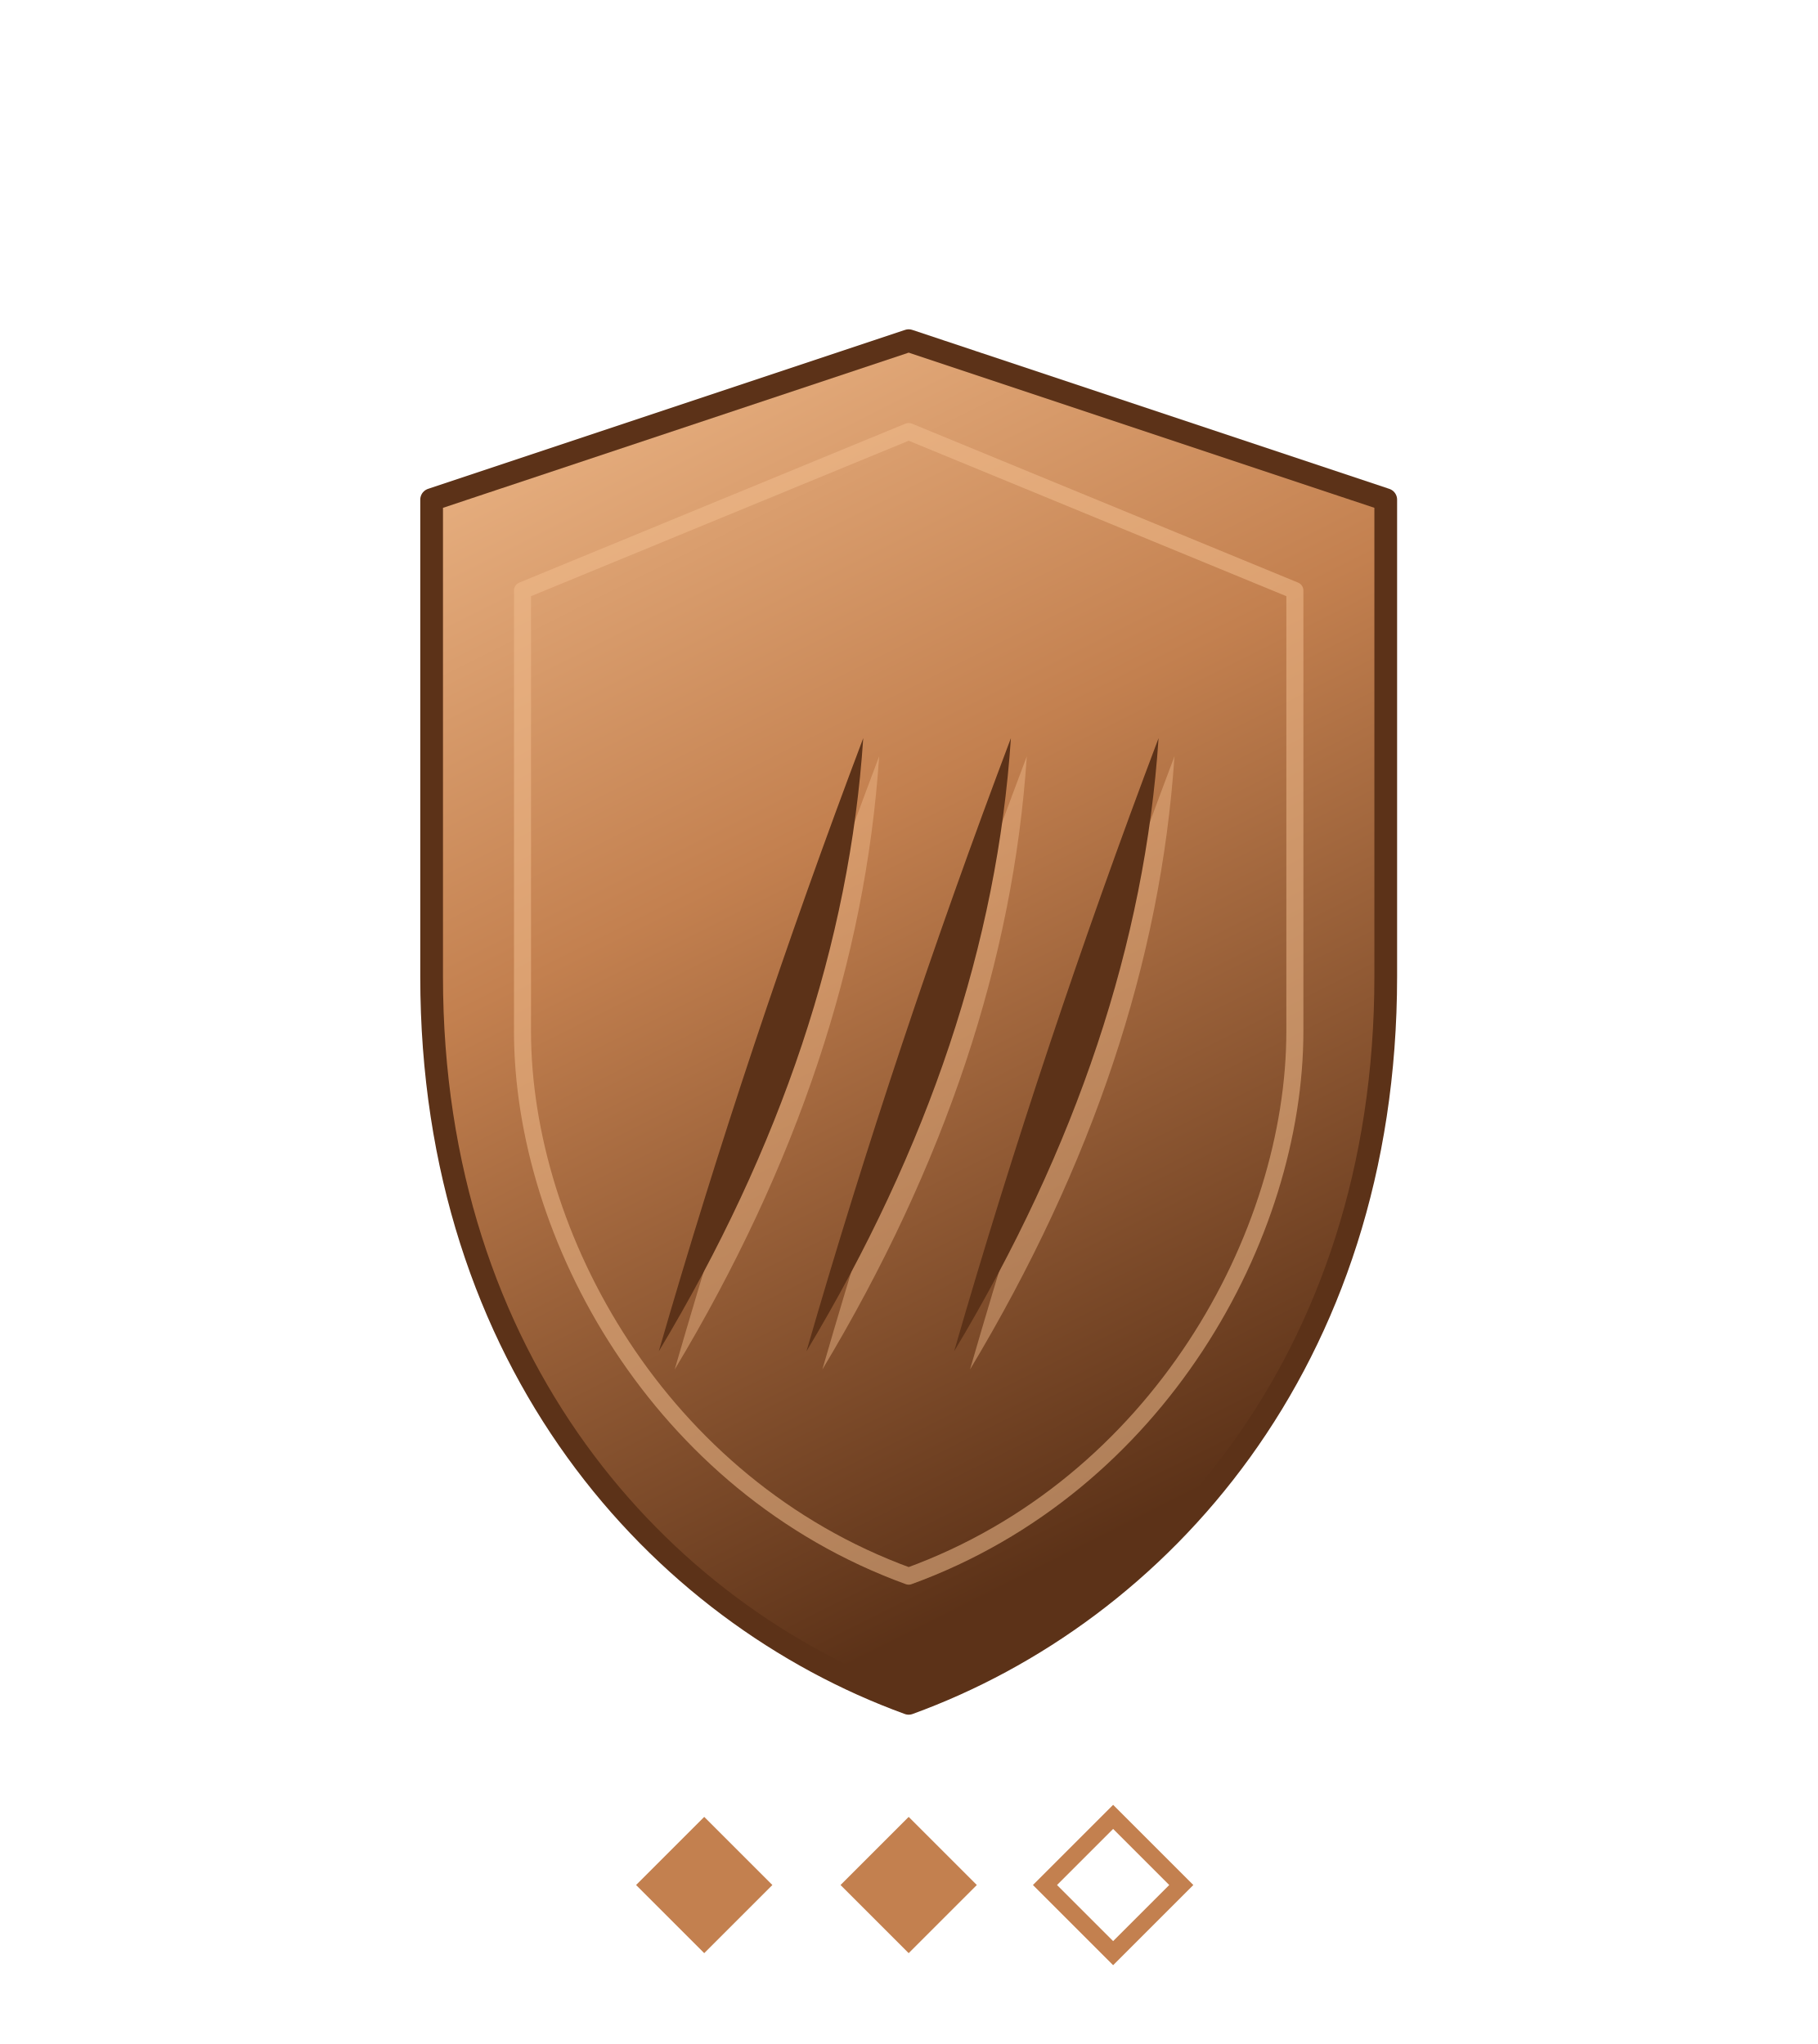
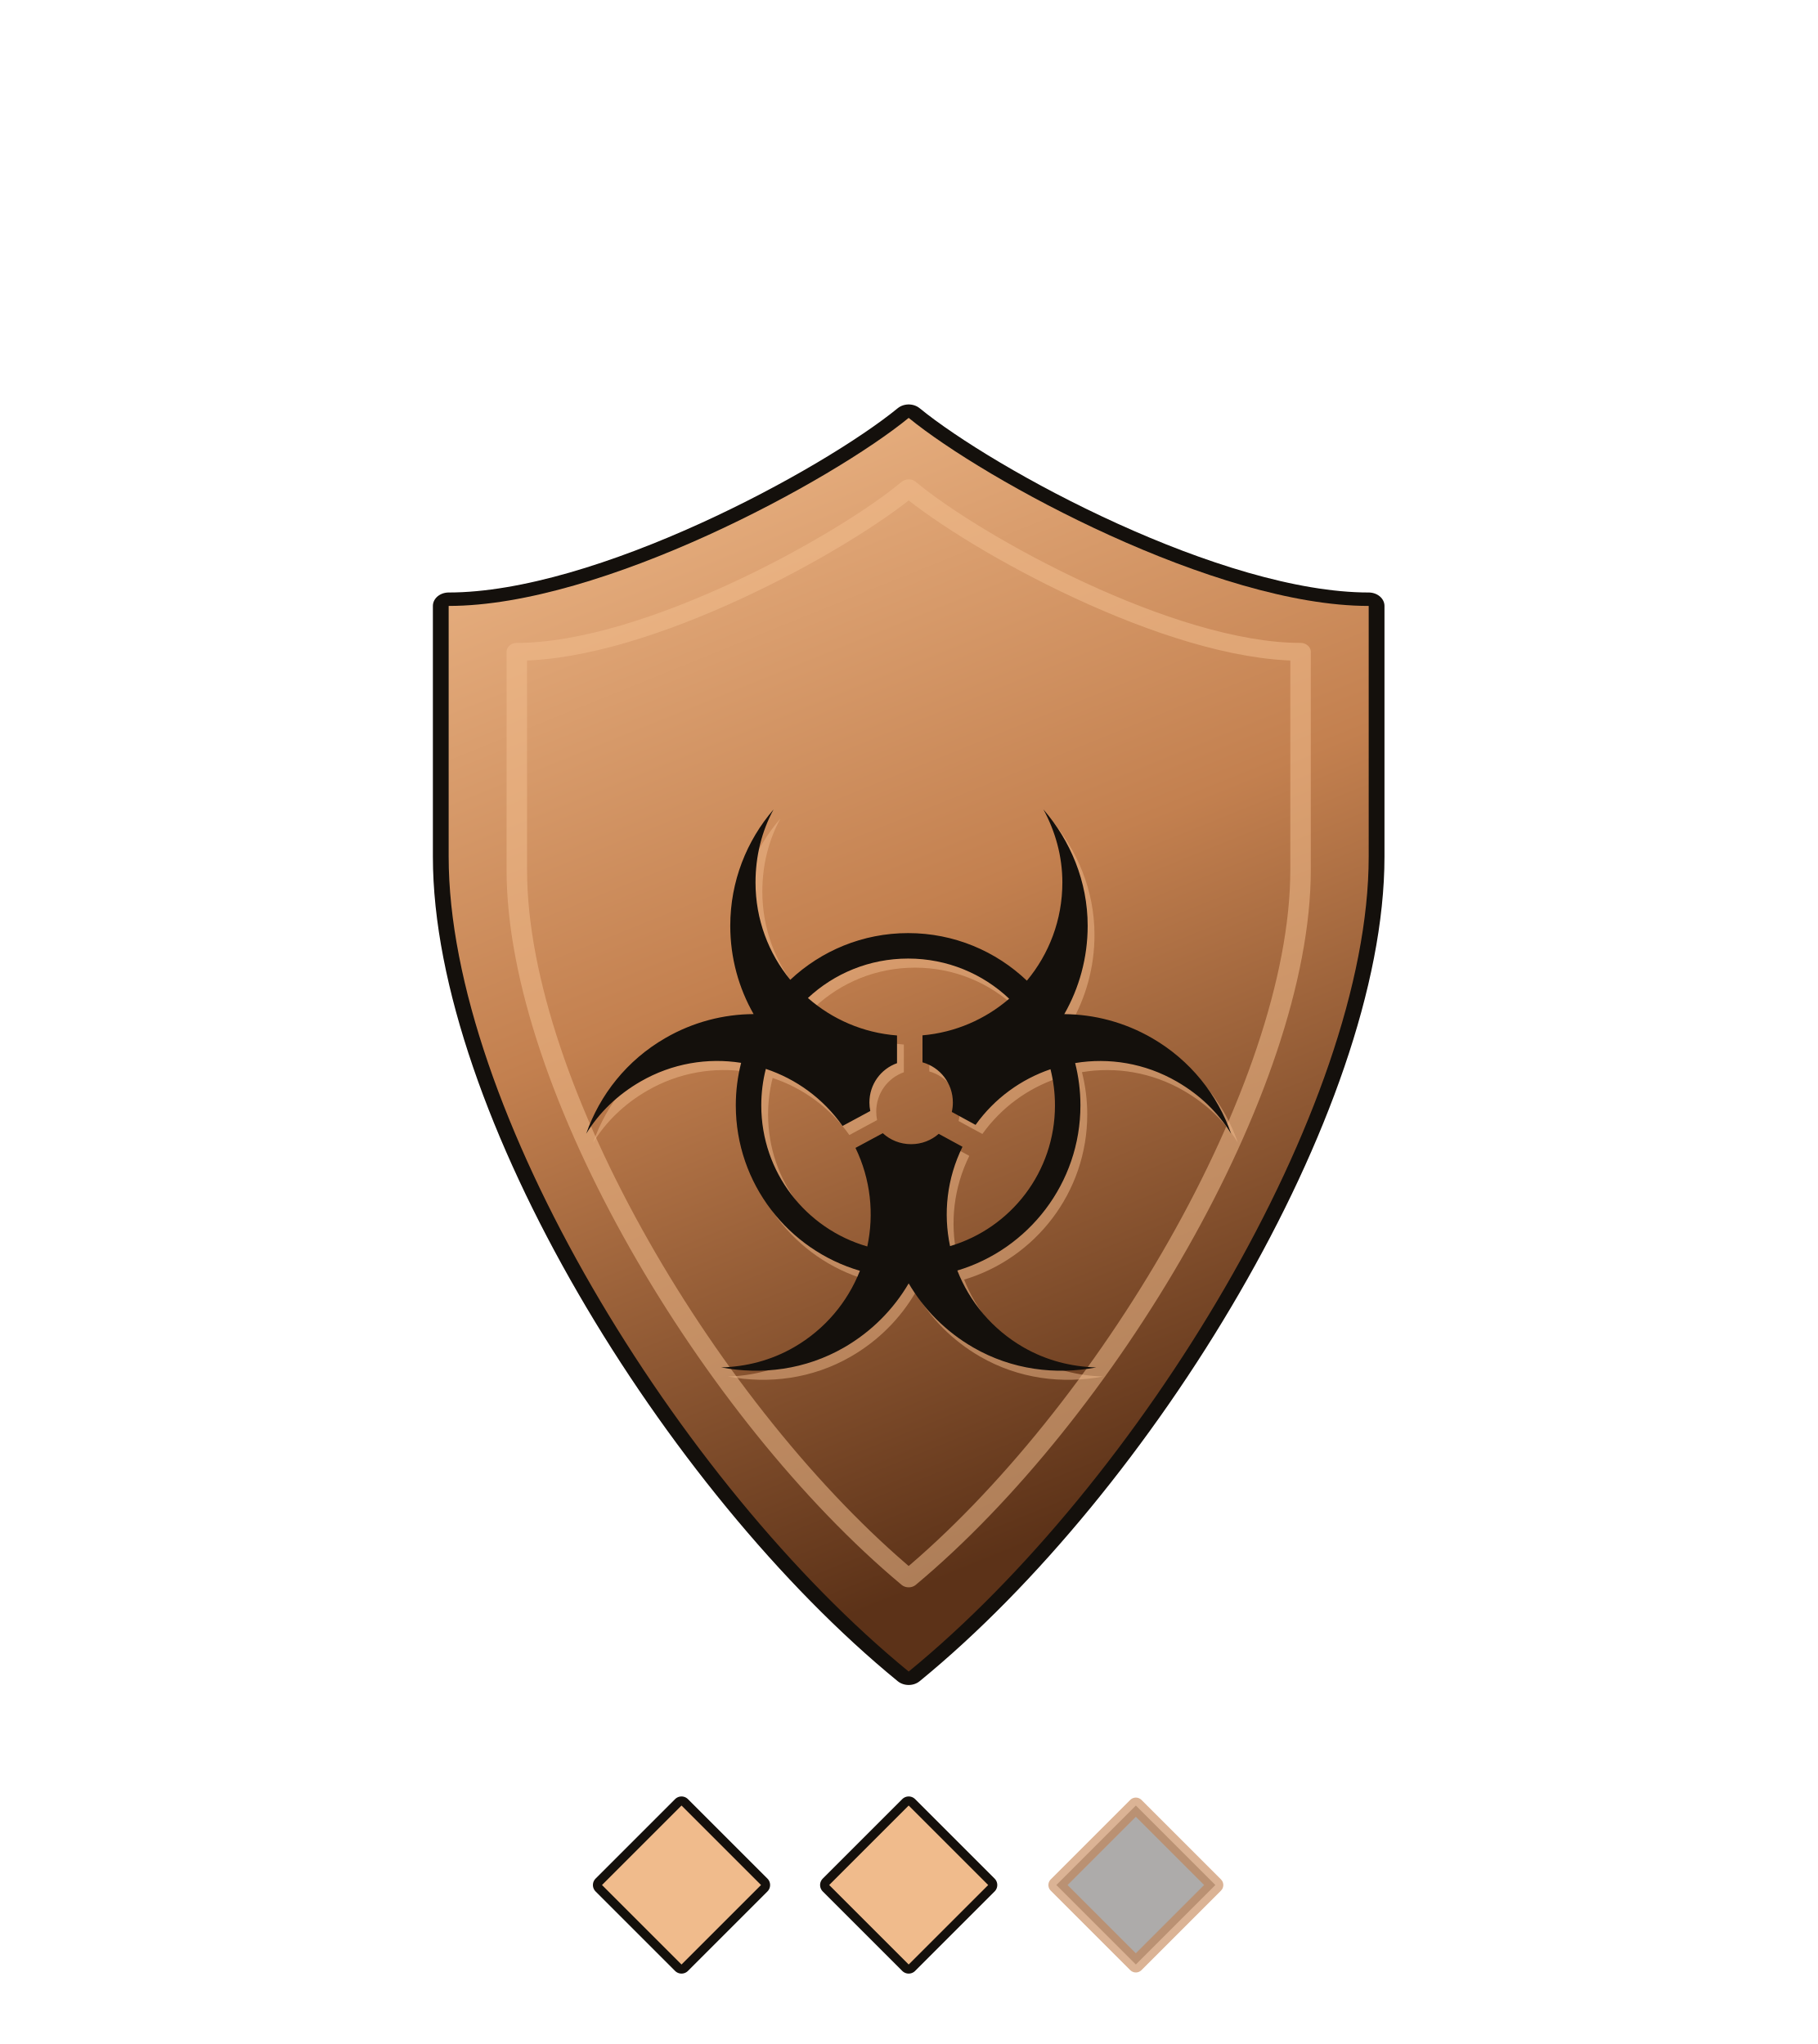
<svg xmlns="http://www.w3.org/2000/svg" viewBox="0 0 160 180" width="160" height="180" role="img" aria-label="Bronze II">
  <defs>
-     <linearGradient id="mbronze1" x1="0" y1="0" x2="0.35" y2="1">
+     <linearGradient id="mbronze1" x1="0" y1="0" x2="0.3" y2="1">
      <stop offset="0" stop-color="#f0bb8c" />
-       <stop offset="0.45" stop-color="#c3804f" />
+       <stop offset="0.5" stop-color="#c3804f" />
      <stop offset="1" stop-color="#5c3218" />
    </linearGradient>
    <linearGradient id="wbronze1" x1="0" y1="0" x2="0" y2="1">
      <stop offset="0" stop-color="#f0bb8c" />
      <stop offset="1" stop-color="#c3804f" />
    </linearGradient>
-     <radialGradient id="hbronze1" cx="0.5" cy="0.48" r="0.5">
-       <stop offset="0.55" stop-color="#c3804f" stop-opacity="0.55" />
+     <radialGradient id="rbronze1" cx="0.5" cy="0.5" r="0.5">
+       <stop offset="0.35" stop-color="#f0bb8c" />
+       <stop offset="1" stop-color="#c3804f" />
+     </radialGradient>
+     <radialGradient id="hbronze1" cx="0.5" cy="0.5" r="0.5">
+       <stop offset="0.2" stop-color="#c3804f" stop-opacity="0.6" />
      <stop offset="1" stop-color="#c3804f" stop-opacity="0" />
    </radialGradient>
  </defs>
-   <path d="M80 30 L122 44 V86 C122 120 102 142 80 150 C58 142 38 120 38 86 V44 Z" fill="url(#mbronze1)" stroke="#5c3218" stroke-width="2" stroke-linejoin="round" />
-   <path d="M80 38 L114 52 V90.8 C114 108.8 102 130.8 80 138.8 C58 130.8 46 108.8 46 90.8 V52 Z" fill="none" stroke="#f0bb8c" stroke-opacity="0.55" stroke-width="1.5" stroke-linejoin="round" />
-   <path d="M76 65 Q74.2 92 58 119 Q65.8 92 76 65 Z" fill="#f0bb8c" fill-opacity="0.45" transform="translate(1.4 1.6)" />
-   <path d="M76 65 Q74.2 92 58 119 Q65.8 92 76 65 Z" fill="#5c3218" />
-   <path d="M89 65 Q87.2 92 71 119 Q78.8 92 89 65 Z" fill="#f0bb8c" fill-opacity="0.45" transform="translate(1.4 1.6)" />
-   <path d="M89 65 Q87.2 92 71 119 Q78.8 92 89 65 Z" fill="#5c3218" />
-   <path d="M102 65 Q100.2 92 84 119 Q91.8 92 102 65 Z" fill="#f0bb8c" fill-opacity="0.45" transform="translate(1.4 1.6)" />
-   <path d="M102 65 Q100.2 92 84 119 Q91.8 92 102 65 Z" fill="#5c3218" />
-   <polygon points="62,160 68,166 62,172 56,166" fill="#c3804f" />
-   <polygon points="80,160 86,166 80,172 74,166" fill="#c3804f" />
-   <polygon points="98,160 104,166 98,172 92,166" fill="none" stroke="#c3804f" stroke-width="1.5" />
+   <path transform="translate(80 92) scale(0.27 0.23) translate(-256 -256)" d="M256 16c25 24 100 72 150 72v96c0 96-75 240-150 312-75-72-150-216-150-312V88c50 0 125-48 150-72z" fill="url(#mbronze1)" stroke="#14100c" stroke-width="10.29" stroke-linejoin="round" paint-order="stroke" />
+   <path transform="translate(80 91) scale(0.23 0.2) translate(-256 -256)" d="M256 16c25 24 100 72 150 72v96c0 96-75 240-150 312-75-72-150-216-150-312V88c50 0 125-48 150-72z" fill="none" stroke="#f0bb8c" stroke-opacity="0.55" stroke-width="7.84" stroke-linejoin="round" paint-order="stroke" />
+   <path transform="translate(80.6 96.8) scale(0.12 0.12) translate(-257.15 -247.65)" d="M158.03 41.656c-19.755 22.934-31.78 52.76-31.78 85.406 0 23.544 6.228 45.667 17.125 64.782-22.02.108-44.312 5.78-64.72 17.562-28.266 16.32-48.113 41.64-58.093 70.22 9.484-15.492 23.012-28.562 39.844-38.282 23.238-13.417 49.246-17.604 73.813-13.72-2.547 9.988-3.907 20.45-3.907 31.22 0 57.436 38.516 106.03 91.062 121.375-9.005 22.822-25.49 42.892-48.406 56.124-16.838 9.722-35.253 14.313-53.407 14.78 29.763 5.674 61.89 1.723 90.187-14.624 20.317-11.732 36.307-28.117 47.406-47.03 11.1 18.922 27.08 35.325 47.406 47.06 28.296 16.35 60.422 20.268 90.188 14.595-18.163-.466-36.574-5.03-53.406-14.75-22.99-13.275-39.514-33.43-48.5-56.344 52.175-15.572 90.312-64.01 90.312-121.186 0-10.714-1.356-21.122-3.875-31.063 24.812-4.113 51.127.025 74.626 13.595 16.832 9.725 30.362 22.788 39.844 38.28-9.978-28.58-29.826-53.896-58.094-70.217-20.29-11.718-42.444-17.393-64.344-17.563 10.906-19.12 17.157-41.258 17.157-64.813 0-32.68-12.678-62.462-32.47-85.406 8.668 15.962 13.906 34.184 13.906 53.625 0 27.412-9.775 52.516-26.03 72.032-22.69-21.61-53.39-34.906-87.126-34.906-33.412 0-63.84 13.036-86.47 34.28-15.94-19.424-25.5-44.29-25.5-71.405 0-19.44 4.58-37.662 13.25-53.624zm98.72 109.438c28.748 0 54.833 11.19 74.125 29.47-17.373 14.994-39.375 24.76-63.594 26.874v19.812c12.912 3.6 22.283 15.35 22.283 29.47 0 2.39-.272 4.708-.782 6.936l17.44 9.5c14.018-19.577 33.415-33.477 54.967-40.844 2.14 8.485 3.282 17.372 3.282 26.532 0 48.918-32.41 90.075-76.97 103.28-5.058-23.923-2.37-49.563 9.125-72.905l-17.438-9.5c-5.385 4.726-12.45 7.592-20.25 7.592-8.056 0-15.342-3.05-20.78-8.062l-20.032 10.78c11.2 23.207 13.728 48.628 8.656 72.345-44.973-12.95-77.78-54.324-77.78-103.53 0-9.25 1.163-18.223 3.344-26.783 22.14 7.39 42.055 21.663 56.28 41.875l20.345-10.968c-.414-2.02-.626-4.103-.626-6.25 0-13.38 8.396-24.635 20.25-28.845V207.53c-24.962-1.917-47.63-11.958-65.375-27.5 19.238-17.95 45.074-28.936 73.53-28.936z" fill="#f0bb8c" fill-opacity="0.5" />
+   <path transform="translate(80 96) scale(0.12 0.12) translate(-257.15 -247.65)" d="M158.03 41.656c-19.755 22.934-31.78 52.76-31.78 85.406 0 23.544 6.228 45.667 17.125 64.782-22.02.108-44.312 5.78-64.72 17.562-28.266 16.32-48.113 41.64-58.093 70.22 9.484-15.492 23.012-28.562 39.844-38.282 23.238-13.417 49.246-17.604 73.813-13.72-2.547 9.988-3.907 20.45-3.907 31.22 0 57.436 38.516 106.03 91.062 121.375-9.005 22.822-25.49 42.892-48.406 56.124-16.838 9.722-35.253 14.313-53.407 14.78 29.763 5.674 61.89 1.723 90.187-14.624 20.317-11.732 36.307-28.117 47.406-47.03 11.1 18.922 27.08 35.325 47.406 47.06 28.296 16.35 60.422 20.268 90.188 14.595-18.163-.466-36.574-5.03-53.406-14.75-22.99-13.275-39.514-33.43-48.5-56.344 52.175-15.572 90.312-64.01 90.312-121.186 0-10.714-1.356-21.122-3.875-31.063 24.812-4.113 51.127.025 74.626 13.595 16.832 9.725 30.362 22.788 39.844 38.28-9.978-28.58-29.826-53.896-58.094-70.217-20.29-11.718-42.444-17.393-64.344-17.563 10.906-19.12 17.157-41.258 17.157-64.813 0-32.68-12.678-62.462-32.47-85.406 8.668 15.962 13.906 34.184 13.906 53.625 0 27.412-9.775 52.516-26.03 72.032-22.69-21.61-53.39-34.906-87.126-34.906-33.412 0-63.84 13.036-86.47 34.28-15.94-19.424-25.5-44.29-25.5-71.405 0-19.44 4.58-37.662 13.25-53.624zm98.72 109.438c28.748 0 54.833 11.19 74.125 29.47-17.373 14.994-39.375 24.76-63.594 26.874v19.812c12.912 3.6 22.283 15.35 22.283 29.47 0 2.39-.272 4.708-.782 6.936l17.44 9.5c14.018-19.577 33.415-33.477 54.967-40.844 2.14 8.485 3.282 17.372 3.282 26.532 0 48.918-32.41 90.075-76.97 103.28-5.058-23.923-2.37-49.563 9.125-72.905l-17.438-9.5c-5.385 4.726-12.45 7.592-20.25 7.592-8.056 0-15.342-3.05-20.78-8.062l-20.032 10.78c11.2 23.207 13.728 48.628 8.656 72.345-44.973-12.95-77.78-54.324-77.78-103.53 0-9.25 1.163-18.223 3.344-26.783 22.14 7.39 42.055 21.663 56.28 41.875l20.345-10.968c-.414-2.02-.626-4.103-.626-6.25 0-13.38 8.396-24.635 20.25-28.845V207.53c-24.962-1.917-47.63-11.958-65.375-27.5 19.238-17.95 45.074-28.936 73.53-28.936z" fill="#14100c" />
+   <path d="M60 159 L67 166 L60 173 L53 166 Z" fill="#f0bb8c" stroke="#14100c" stroke-width="1.6" stroke-linejoin="round" paint-order="stroke" />
+   <path d="M80 159 L87 166 L80 173 L73 166 Z" fill="#f0bb8c" stroke="#14100c" stroke-width="1.6" stroke-linejoin="round" paint-order="stroke" />
+   <path d="M100 159 L107 166 L100 173 L93 166 Z" fill="#14100c" fill-opacity="0.35" stroke="#c3804f" stroke-opacity="0.6" stroke-width="1.4" stroke-linejoin="round" />
</svg>
